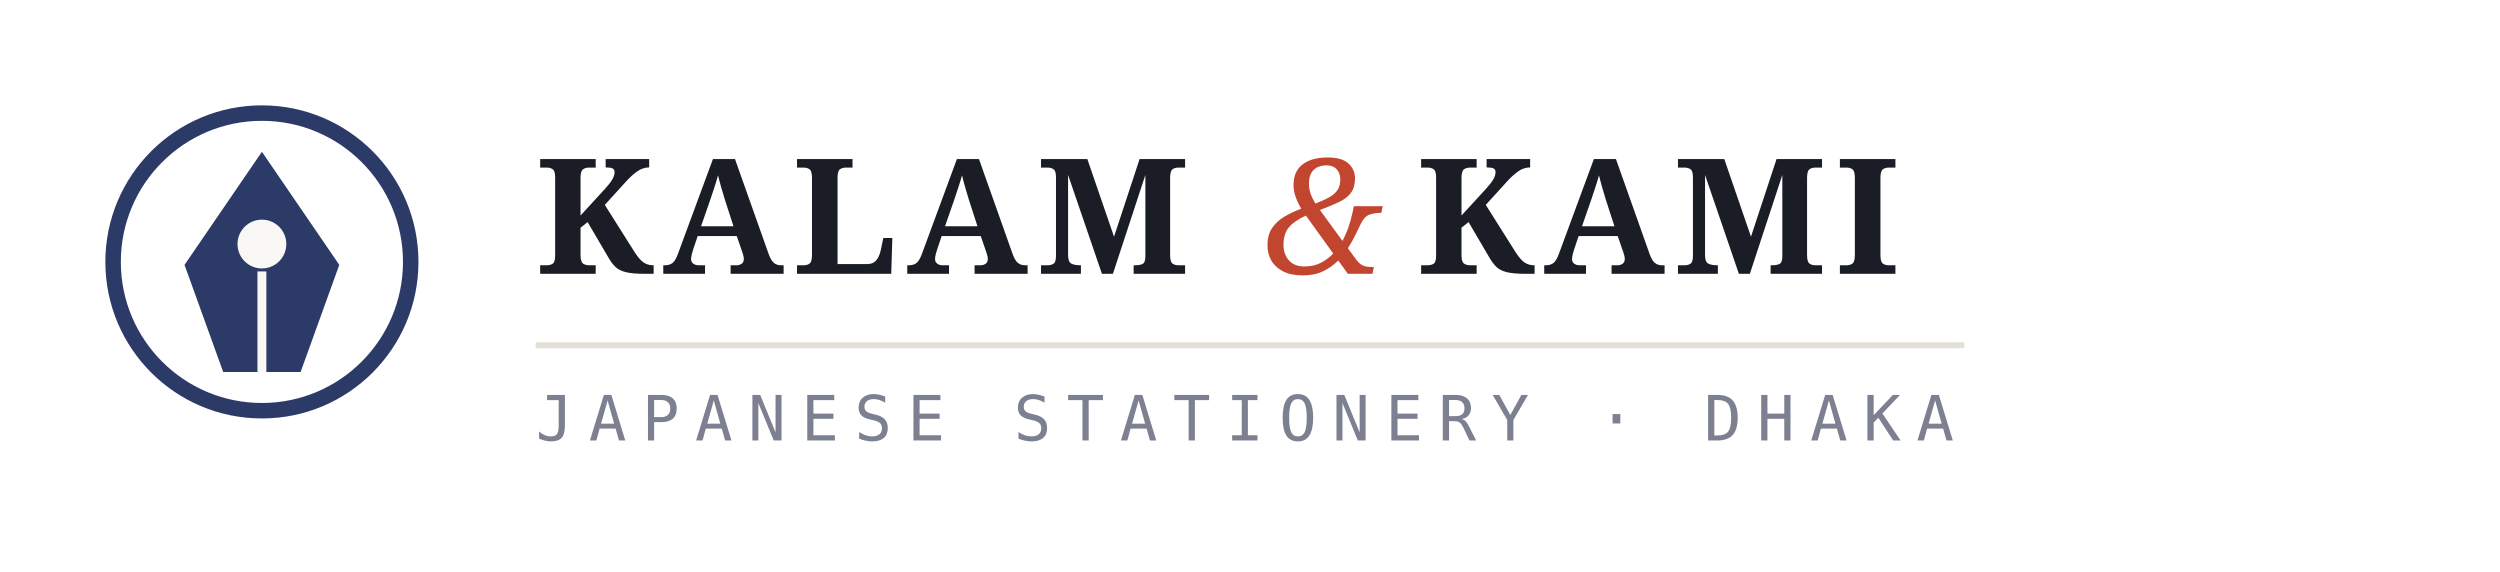
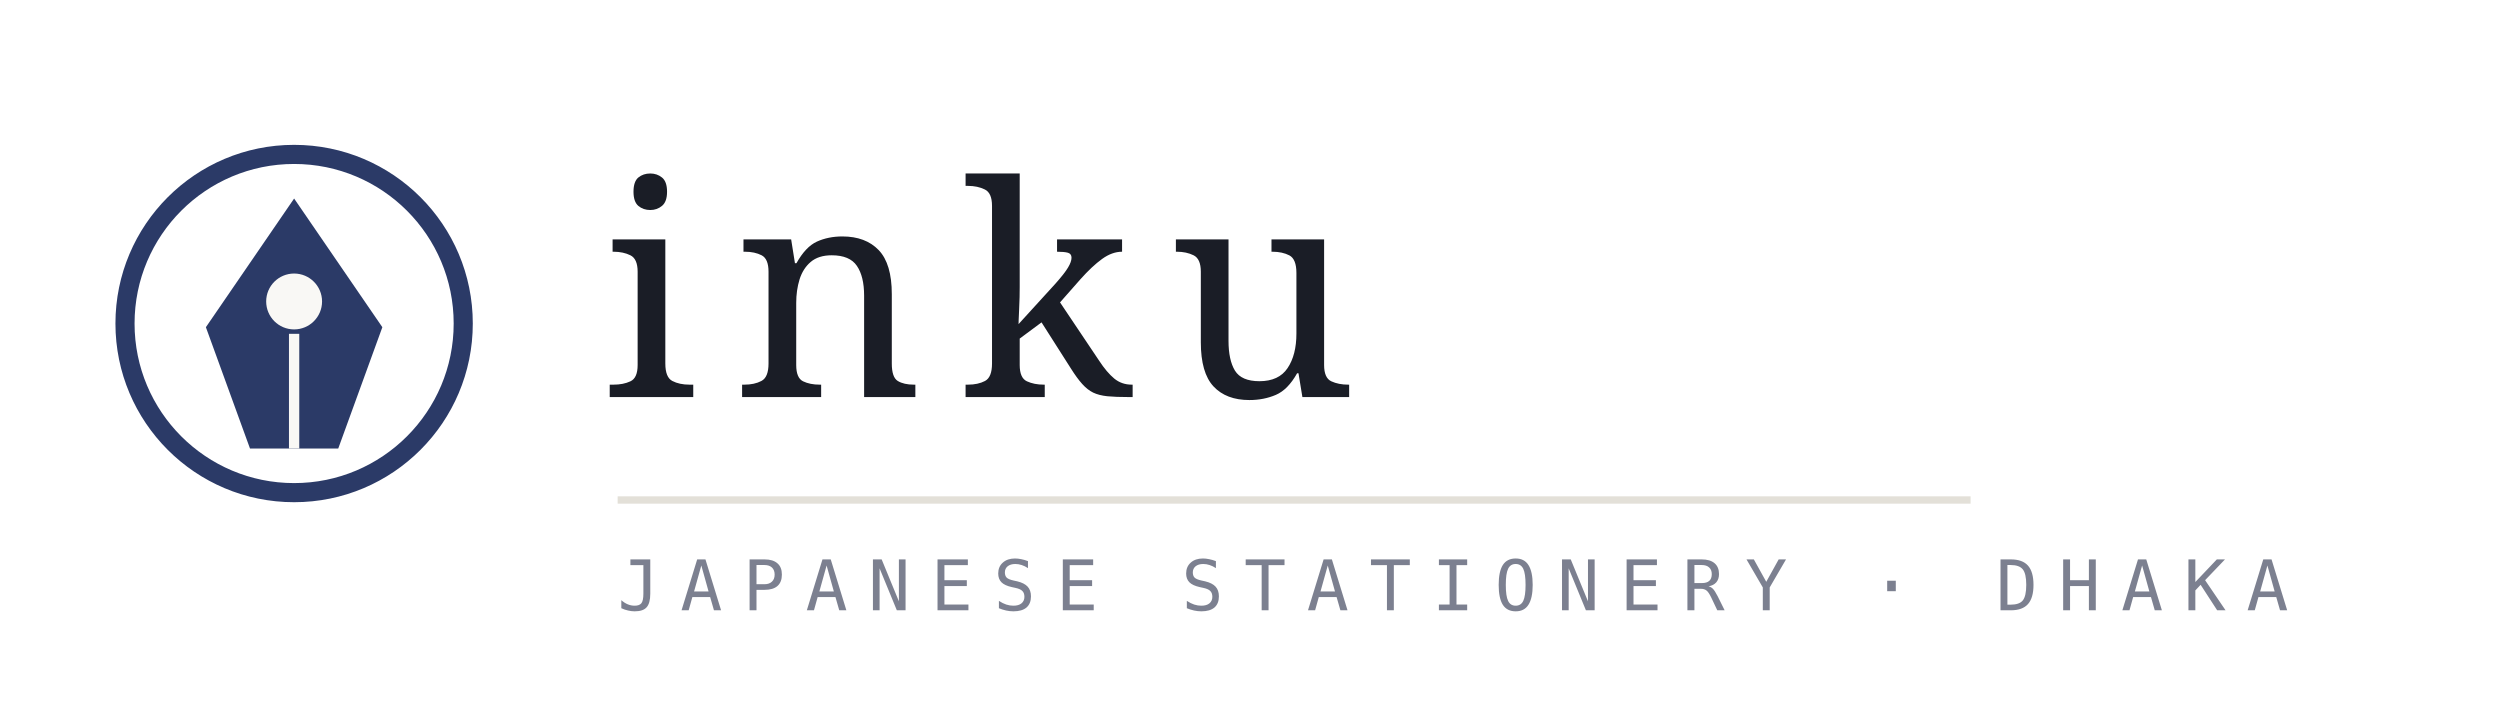
- <svg xmlns="http://www.w3.org/2000/svg" viewBox="0 0 420 96" role="img" aria-label="Kalam and Kami — Japanese stationery">
-   <circle cx="44" cy="44" r="25" fill="none" stroke="#2B3A67" stroke-width="2.6" />
-   <path d="M44 25.5 L57 44.5 L50.5 62.5 L37.5 62.5 L31 44.5 Z" fill="#2B3A67" />
-   <circle cx="44" cy="41" r="4.1" fill="#F9F8F5" />
-   <path d="M44 45.6 L44 62.5" stroke="#F9F8F5" stroke-width="1.5" />
-   <text x="90" y="46" font-family="Georgia, 'Shippori Mincho', serif" font-size="27" font-weight="700" letter-spacing="1.5" fill="#1A1D26">KALAM</text>
-   <text x="212" y="46" font-family="Georgia, serif" font-size="27" font-style="italic" fill="#C1452F">&amp;</text>
-   <text x="238" y="46" font-family="Georgia, 'Shippori Mincho', serif" font-size="27" font-weight="700" letter-spacing="1.5" fill="#1A1D26">KAMI</text>
-   <path d="M90 58 L330 58" stroke="#E3E0D8" stroke-width="1" />
-   <text x="90" y="74" font-family="'IBM Plex Mono', monospace" font-size="10.5" letter-spacing="2.6" fill="#7C8090">JAPANESE STATIONERY · DHAKA</text>
+ <svg xmlns="http://www.w3.org/2000/svg" viewBox="0 0 340 96" role="img" aria-label="inku — Japanese stationery, Dhaka">
+   <circle cx="40" cy="44" r="23" fill="none" stroke="#2B3A67" stroke-width="2.6" />
+   <path d="M40 27 L52 44.5 L46 61 L34 61 L28 44.5 Z" fill="#2B3A67" />
+   <circle cx="40" cy="41" r="3.8" fill="#F9F8F5" />
+   <path d="M40 45.4 L40 61" stroke="#F9F8F5" stroke-width="1.4" />
+   <text x="82" y="54" font-family="Georgia, 'Shippori Mincho', serif" font-size="40" letter-spacing="5" fill="#1A1D26">inku</text>
+   <path d="M84 68 L268 68" stroke="#E3E0D8" stroke-width="1" />
+   <text x="84" y="83" font-family="'IBM Plex Mono', monospace" font-size="9.5" letter-spacing="2.8" fill="#7C8090">JAPANESE STATIONERY · DHAKA</text>
</svg>
